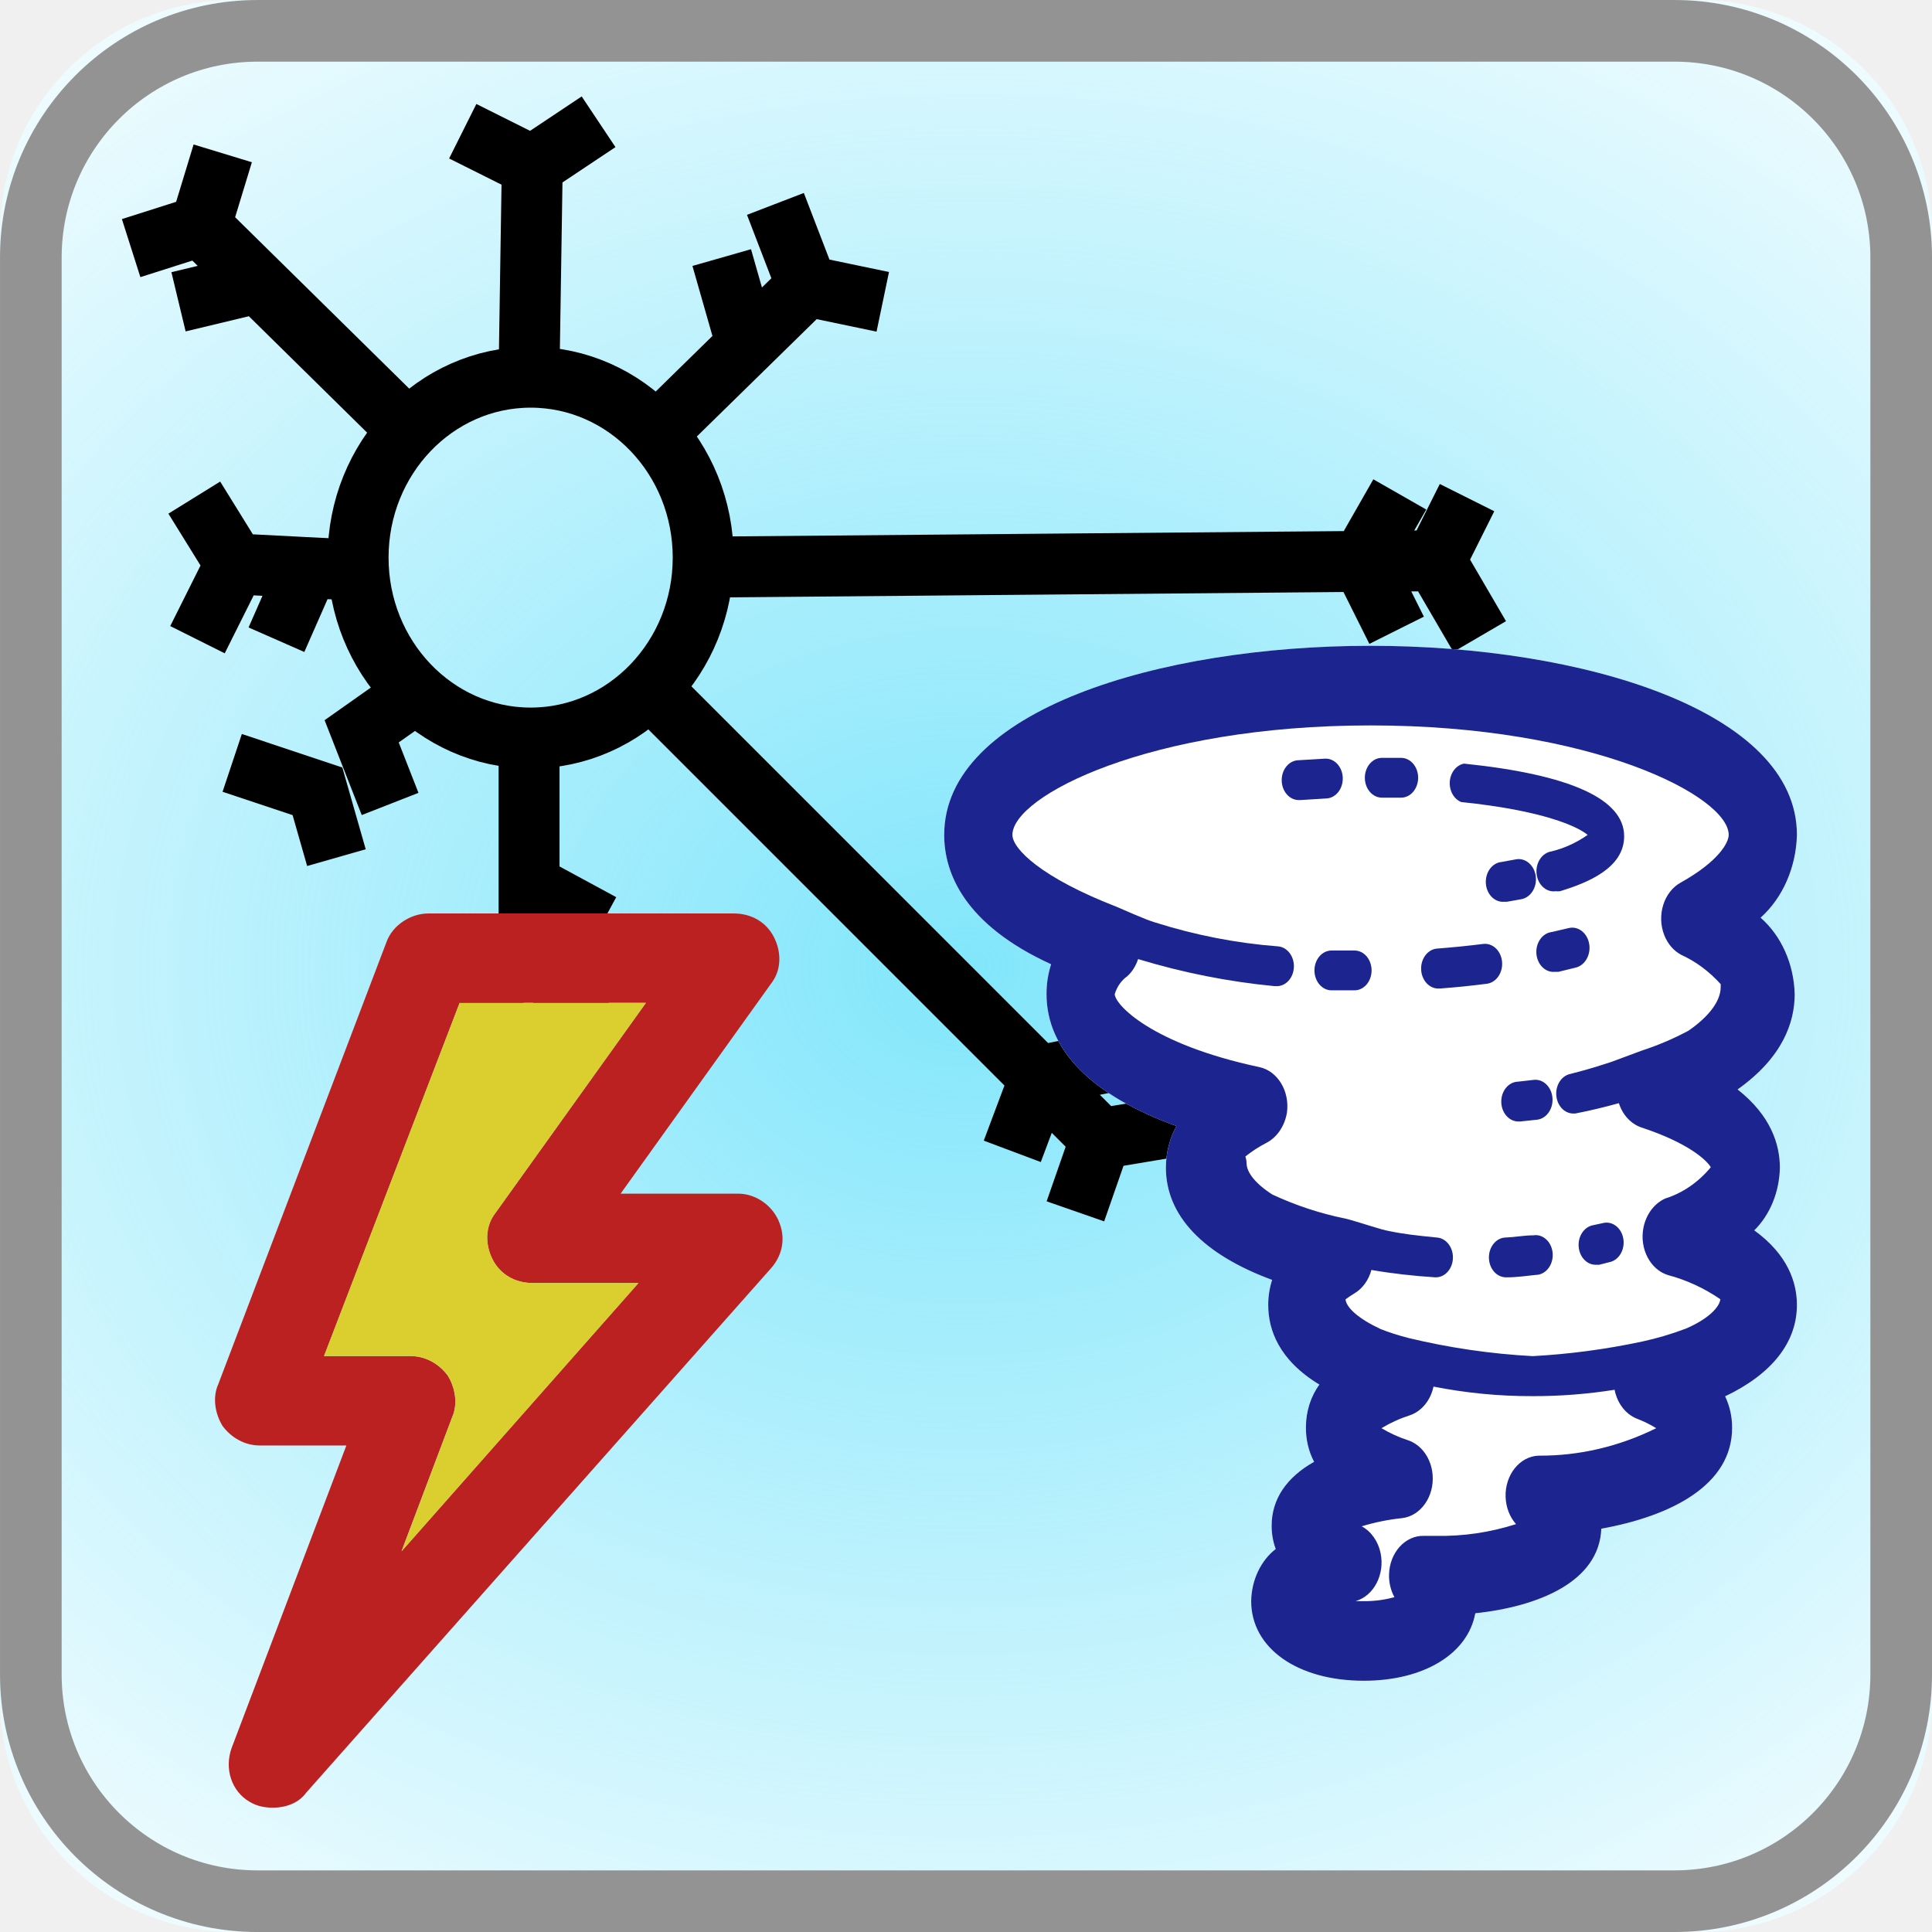
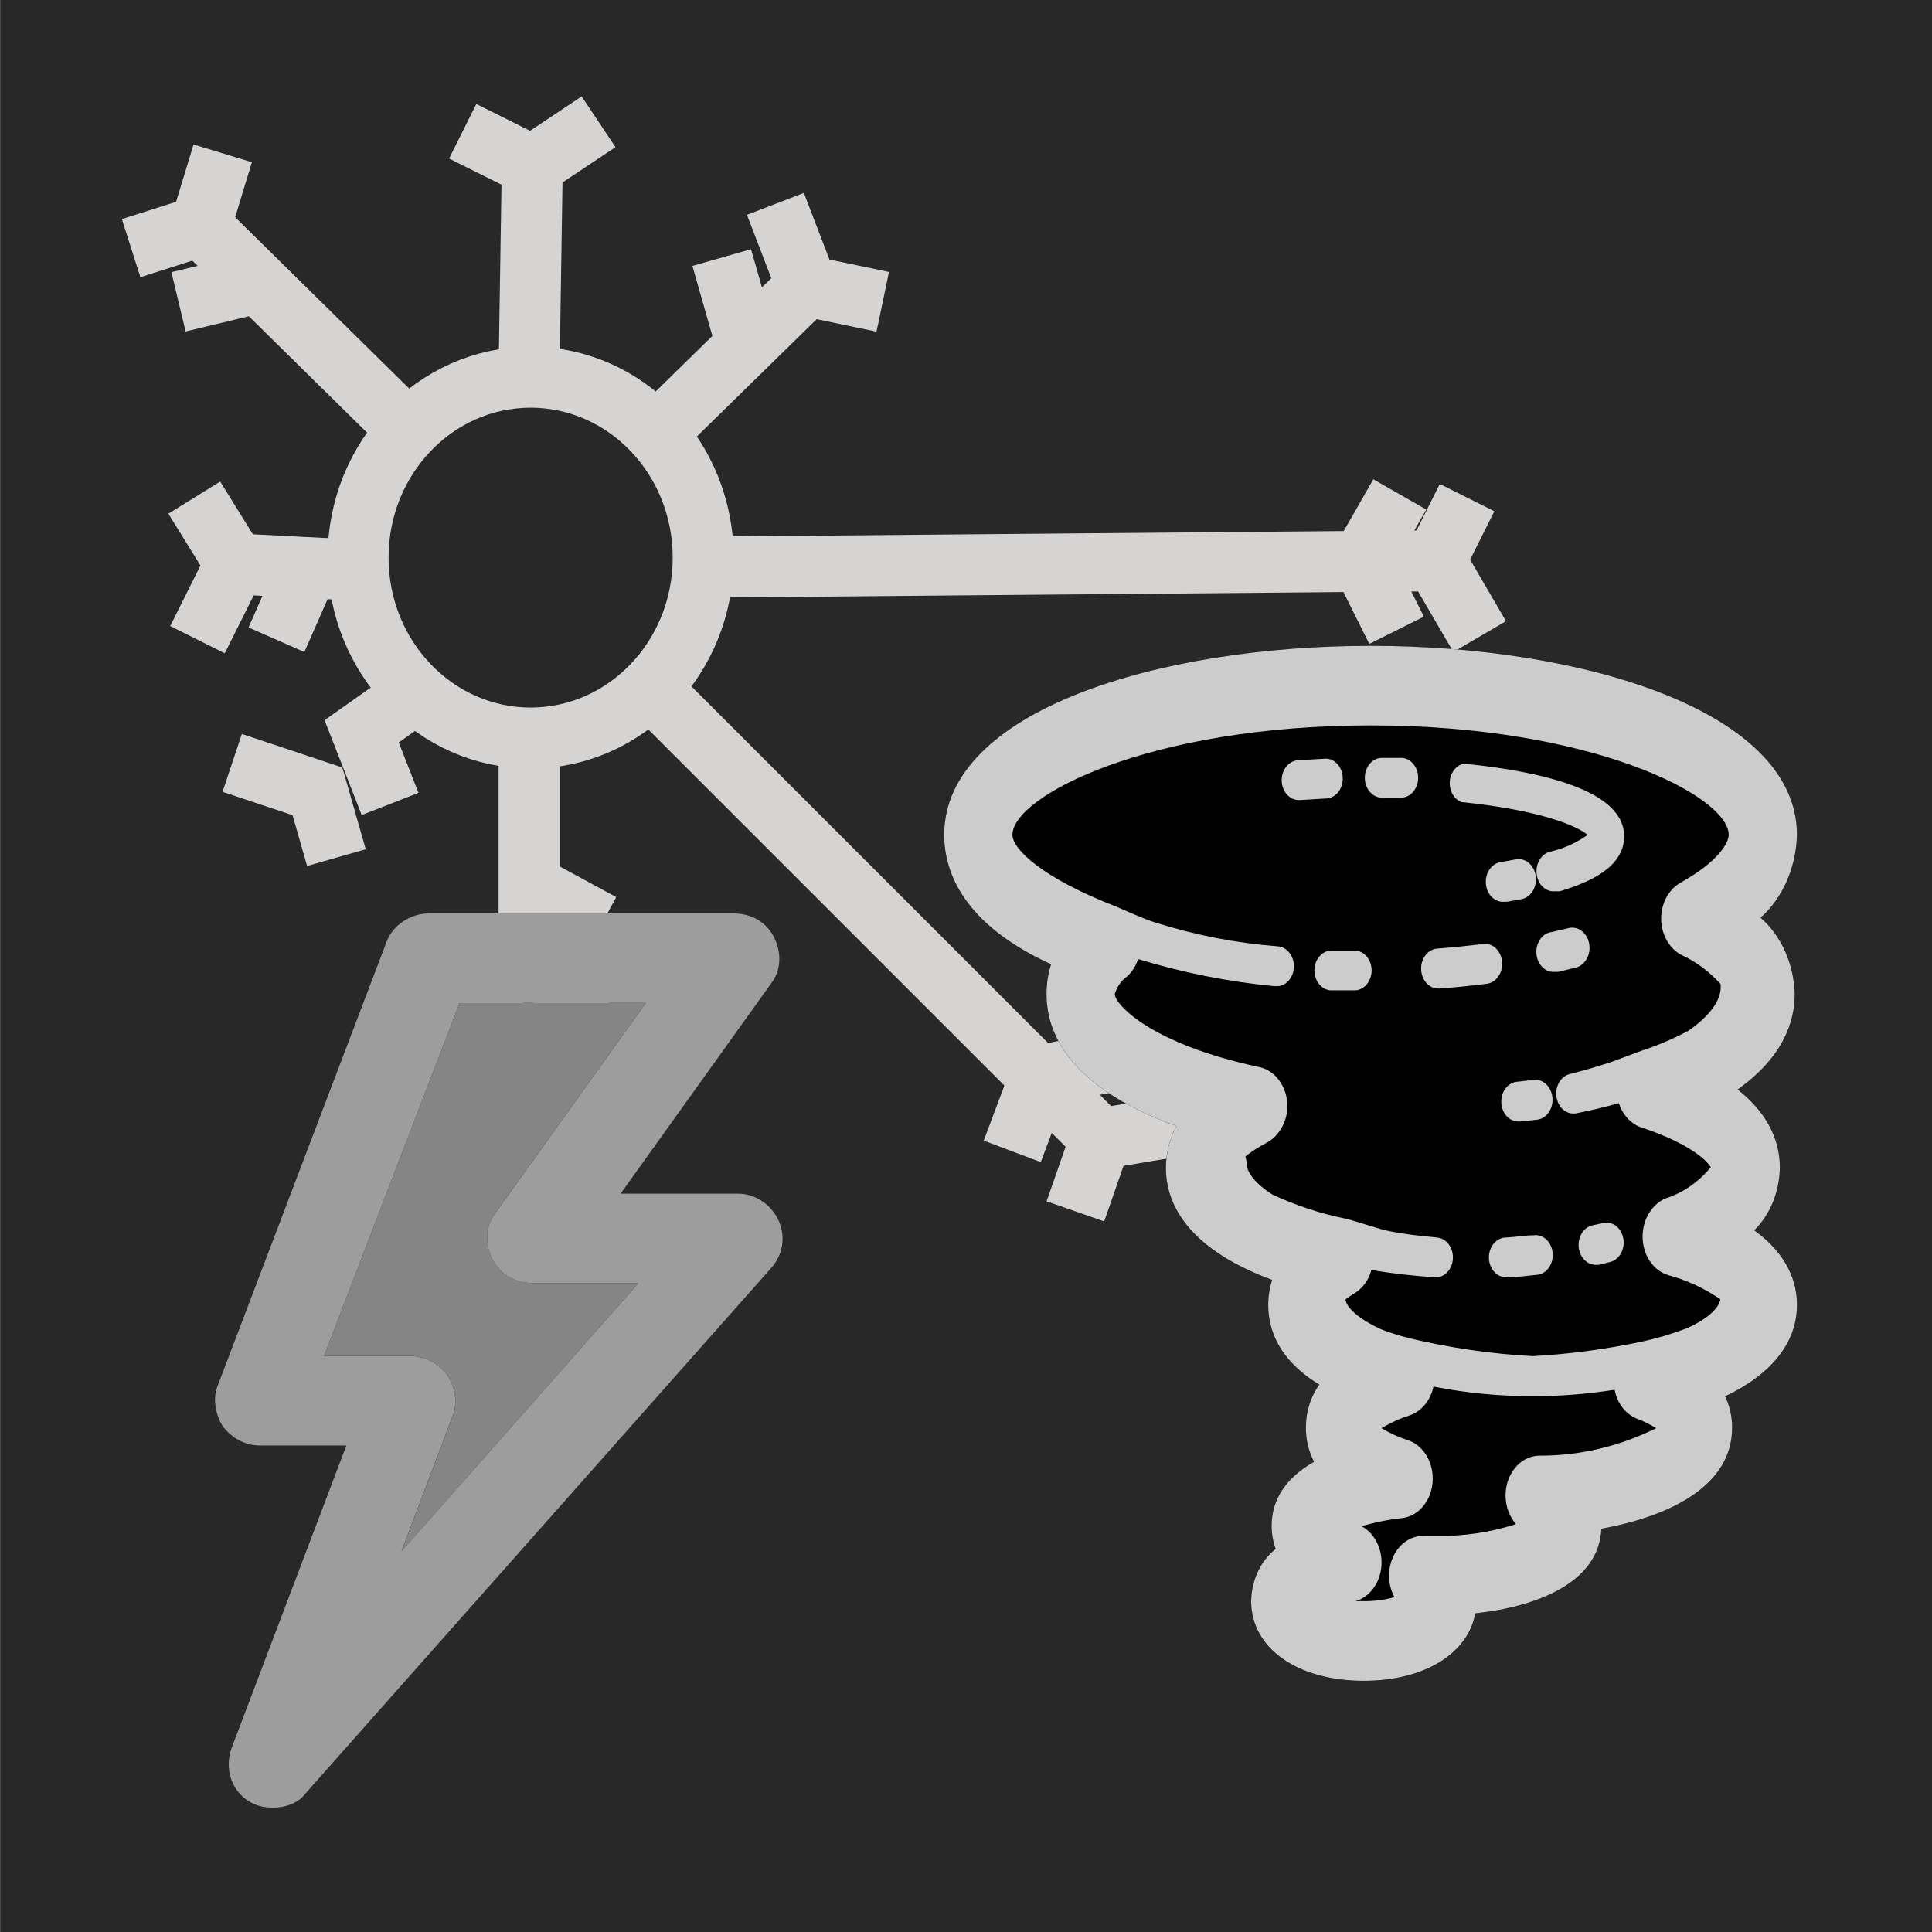
- <svg xmlns="http://www.w3.org/2000/svg" version="1.0" width="32" height="32" id="svg10643">
-   <defs id="defs10645">
-     <radialGradient r="16" gradientTransform="matrix(1.7118,-0.022772,0.018375,1.3813,-11.683,-5.7368)" cx="16" cy="16" gradientUnits="userSpaceOnUse" id="radialGradient4286">
-       <stop offset="0" stop-color="#82e6fb" id="stop4146" />
-       <stop offset="1" stop-color="#82e6fb" stop-opacity="0" id="stop4148" />
-     </radialGradient>
-     <linearGradient x1="73.009" x2="73.009" gradientTransform="matrix(1.0329,0,0,1.0329,-59.414,-1122.2)" y1="1086.4" gradientUnits="userSpaceOnUse" y2="1055.4" id="E">
-       <stop offset="0" stop-color="#fff" id="stop4324" />
-       <stop offset="1" stop-color="#939393" id="stop4326" />
-     </linearGradient>
-     <linearGradient x1="73.009" x2="73.009" gradientTransform="matrix(1.0329,0,0,1.0329,-59.414,-1090.2)" y1="1086.4" gradientUnits="userSpaceOnUse" y2="1070.9" id="F">
-       <stop offset="0" stop-color="#fff" id="stop3297-5-3-1-9-9" />
-       <stop offset="1" stop-opacity="0" stop-color="#fff" id="stop4354-4-5-0-3" />
-     </linearGradient>
-   </defs>
-   <g transform="translate(-2.5e-4,-2.4986e-4)" style="enable-background:new" id="g43537">
-     <rect height="32" x="0" y="-32" width="32" ry="3.878" transform="scale(1,-1)" style="fill:#ffffff;enable-background:new" id="rect4364" />
-     <rect x="0" y="0" width="32" height="32" ry="3.878" style="fill:url(#radialGradient4286);enable-background:new" id="rect4366" />
-     <rect x="0.511" y="0.511" width="30.979" height="30.979" ry="3.755" style="fill:none;stroke:#939393;stroke-width:1.021;stroke-linecap:round;stroke-linejoin:round;enable-background:new" id="rect4426" />
+ <svg xmlns="http://www.w3.org/2000/svg" width="100%" height="100%" viewBox="0 0 32 32" version="1.1" xml:space="preserve" style="fill-rule:evenodd;clip-rule:evenodd;">
+   <g id="g4276">
+     <rect id="g42761" x="0.002" y="-0.038" width="32.022" height="32.155" style="fill:#282828;" />
  </g>
-   <g id="g6" transform="matrix(0.4661017,0,0,0.4661017,12.40678,-14.33051)" />
-   <g id="g8" transform="matrix(0.4661017,0,0,0.4661017,12.40678,-14.33051)" />
-   <g id="g10" transform="matrix(0.4661017,0,0,0.4661017,12.40678,-14.33051)" />
-   <g id="g12" transform="matrix(0.4661017,0,0,0.4661017,12.40678,-14.33051)" />
-   <g id="g14" transform="matrix(0.4661017,0,0,0.4661017,12.40678,-14.33051)" />
-   <g id="g16" transform="matrix(0.4661017,0,0,0.4661017,12.40678,-14.33051)" />
-   <g id="g18" transform="matrix(0.4661017,0,0,0.4661017,12.40678,-14.33051)" />
-   <g id="g20" transform="matrix(0.4661017,0,0,0.4661017,12.40678,-14.33051)" />
-   <g id="g22" transform="matrix(0.4661017,0,0,0.4661017,12.40678,-14.33051)" />
-   <g id="g24" transform="matrix(0.4661017,0,0,0.4661017,12.40678,-14.33051)" />
-   <g id="g26" transform="matrix(0.4661017,0,0,0.4661017,12.40678,-14.33051)" />
-   <g id="g28" transform="matrix(0.4661017,0,0,0.4661017,12.40678,-14.33051)" />
-   <g id="g30" transform="matrix(0.4661017,0,0,0.4661017,12.40678,-14.33051)" />
-   <g id="g32" transform="matrix(0.4661017,0,0,0.4661017,12.40678,-14.33051)" />
-   <g id="g34" transform="matrix(0.4661017,0,0,0.4661017,12.40678,-14.33051)" />
-   <g id="g6-5" transform="matrix(0.4661017,0,0,0.4661017,2.237288,2.483051)" />
-   <g id="g8-6" transform="matrix(0.4661017,0,0,0.4661017,2.237288,2.483051)" />
-   <g id="g10-7" transform="matrix(0.4661017,0,0,0.4661017,2.237288,2.483051)" />
-   <g id="g12-8" transform="matrix(0.4661017,0,0,0.4661017,2.237288,2.483051)" />
-   <g id="g14-0" transform="matrix(0.4661017,0,0,0.4661017,2.237288,2.483051)" />
-   <g id="g16-6" transform="matrix(0.4661017,0,0,0.4661017,2.237288,2.483051)" />
-   <g id="g18-5" transform="matrix(0.4661017,0,0,0.4661017,2.237288,2.483051)" />
-   <g id="g20-7" transform="matrix(0.4661017,0,0,0.4661017,2.237288,2.483051)" />
-   <g id="g22-3" transform="matrix(0.4661017,0,0,0.4661017,2.237288,2.483051)" />
-   <g id="g24-4" transform="matrix(0.4661017,0,0,0.4661017,2.237288,2.483051)" />
-   <g id="g26-3" transform="matrix(0.4661017,0,0,0.4661017,2.237288,2.483051)" />
-   <g id="g28-0" transform="matrix(0.4661017,0,0,0.4661017,2.237288,2.483051)" />
-   <g id="g30-4" transform="matrix(0.4661017,0,0,0.4661017,2.237288,2.483051)" />
-   <g id="g32-8" transform="matrix(0.4661017,0,0,0.4661017,2.237288,2.483051)" />
-   <g id="g34-7" transform="matrix(0.4661017,0,0,0.4661017,2.237288,2.483051)" />
-   <g id="g932" transform="matrix(0.4061774,0,0,-0.4061774,-491.8838,349.9225)" style="fill:none;stroke:#000000;stroke-width:2.484;stroke-miterlimit:4;stroke-dasharray:none">
-     <ellipse id="ellipse928" ry="7.357" rx="7.036" transform="scale(1,-1)" cy="-838.763" cx="1232.646" style="stroke-width:2.484;stroke-miterlimit:4;stroke-dasharray:none" />
-     <path id="path930" d="m 1237.733,843.786 6.182,6.053 m -11.333,-3.477 0.13,8.37 m -5.152,-10.688 -8.372,8.242 m 6.44,-14.038 -5.023,0.258 m 11.977,-6.954 v -9.402 m 5.022,11.205 18.288,-18.288 m -16.098,23.31 29.75,0.258 m -1.456,2.705 -1.545,-2.705 1.416,-2.834 m 2.871,5.409 -1.287,-2.575 1.803,-3.09 m -28.719,17.642 1.288,-3.348 3.09,-0.645 m -6.567,1.804 1.03,-3.606 m -11.591,8.758 2.834,-1.417 2.705,1.803 m -19.061,-5.152 2.833,0.902 0.902,2.962 m -1.803,-6.053 3.22,0.773 m -2.577,-8.758 1.675,-2.704 -1.545,-3.09 m 3.22,-0.001 1.416,3.22 m -3.22,-8.242 3.477,-1.16 0.773,-2.704 m 2.189,2.189 -1.16,2.962 2.19,1.546 m 1.805,-12.621 2.832,1.545 3.09,-1.802 m -0.128,3.477 -3.09,1.674 m 19.832,-10.947 1.16,3.09 3.218,0.645 m -1.804,-6.182 1.032,2.962 3.09,0.516" style="stroke-width:2.484;stroke-miterlimit:4;stroke-dasharray:none" />
+   <g id="g932">
+     <ellipse id="ellipse928" cx="8.789" cy="9.236" rx="2.858" ry="2.988" style="fill:none;stroke:#d6d3d3;stroke-width:1.01px;" />
+     <path id="path930" d="M10.855,7.196l2.511,-2.459m-4.603,1.412l0.053,-3.399m-2.093,4.341l-3.4,-3.348m2.616,5.702l-2.041,-0.105m4.865,2.825l0,3.819m2.04,-4.551l7.428,7.428m-6.539,-9.468l12.084,-0.105m-0.591,-1.099l-0.628,1.099l0.575,1.151m1.167,-2.197l-0.523,1.046l0.732,1.255m-11.665,-7.166l0.523,1.36l1.255,0.262m-2.667,-0.733l0.418,1.465m-4.708,-3.557l1.152,0.575l1.098,-0.732m-7.742,2.093l1.151,-0.367l0.366,-1.203m-0.732,2.459l1.308,-0.314m-1.047,3.557l0.68,1.098l-0.627,1.255m1.308,0.001l0.575,-1.308m-1.308,3.348l1.412,0.471l0.314,1.098m0.889,-0.889l-0.471,-1.203l0.89,-0.628m0.733,5.126l1.15,-0.627l1.255,0.732m-0.052,-1.413l-1.255,-0.68m8.055,4.447l0.472,-1.255l1.307,-0.262m-0.733,2.511l0.419,-1.203l1.255,-0.21" style="fill:none;stroke:#d6d3d3;stroke-width:1.01px;" />
  </g>
-   <path id="path1286" d="M 12.895,20.215 C 12.771,19.943 12.5,19.771 12.228,19.771 H 10.279 l 2.493,-3.48 c 0.173,-0.222 0.173,-0.518 0.049,-0.765 C 12.697,15.278 12.451,15.13 12.154,15.13 H 7.094 c -0.296,0 -0.592,0.197 -0.691,0.469 l -2.789,7.331 c -0.099,0.222 -0.049,0.494 0.074,0.691 0.148,0.197 0.37,0.321 0.617,0.321 v 0 H 5.737 L 3.836,28.953 c -0.123,0.346 0,0.716 0.296,0.889 0.123,0.074 0.247,0.099 0.395,0.099 0.197,0 0.42,-0.074 0.543,-0.247 l 7.701,-8.688 c 0.197,-0.222 0.247,-0.518 0.123,-0.79 z m -6.245,5.479 0.839,-2.221 c 0.099,-0.222 0.049,-0.494 -0.074,-0.691 C 7.267,22.584 7.045,22.461 6.798,22.461 v 0 H 5.367 l 2.246,-5.85 h 3.085 l -2.493,3.48 c -0.173,0.222 -0.173,0.518 -0.049,0.765 0.123,0.247 0.37,0.395 0.666,0.395 h 1.752 z" style="fill:#bc2122;stroke-width:0.247" />
-   <path style="opacity:1;fill:#dacf2f;fill-opacity:1;stroke:#dd2a2b;stroke-width:0;stroke-miterlimit:4;stroke-dasharray:none;stroke-opacity:1" d="m 7.613,16.61 -2.246,5.85 h 1.432 c 0.247,0 0.469,0.125 0.617,0.322 0.123,0.197 0.173,0.469 0.074,0.691 L 6.652,25.694 10.576,21.251 H 8.824 c -0.296,0 -0.543,-0.148 -0.666,-0.395 -0.123,-0.247 -0.124,-0.543 0.049,-0.766 l 2.492,-3.48 z" id="rect1298" />
-   <g id="g1365" style="fill:#1b248f" transform="matrix(0.03310257,0,0,0.03863136,32.93839,5.298101)">
-     <g id="g1363" style="fill:#1b248f" />
-   </g>
-   <g id="g1367" style="fill:#1b248f" transform="matrix(0.03310257,0,0,0.03863136,32.93839,5.298101)" />
-   <g id="g1369" style="fill:#1b248f" transform="matrix(0.03310257,0,0,0.03863136,32.93839,5.298101)" />
-   <g id="g1371" style="fill:#1b248f" transform="matrix(0.03310257,0,0,0.03863136,32.93839,5.298101)" />
-   <g id="g1373" style="fill:#1b248f" transform="matrix(0.03310257,0,0,0.03863136,32.93839,5.298101)" />
-   <g id="g1375" style="fill:#1b248f" transform="matrix(0.03310257,0,0,0.03863136,32.93839,5.298101)" />
-   <g id="g1377" style="fill:#1b248f" transform="matrix(0.03310257,0,0,0.03863136,32.93839,5.298101)" />
-   <g id="g1379" style="fill:#1b248f" transform="matrix(0.03310257,0,0,0.03863136,32.93839,5.298101)" />
-   <g id="g1381" style="fill:#1b248f" transform="matrix(0.03310257,0,0,0.03863136,32.93839,5.298101)" />
-   <g id="g1383" style="fill:#1b248f" transform="matrix(0.03310257,0,0,0.03863136,32.93839,5.298101)" />
-   <g id="g1385" style="fill:#1b248f" transform="matrix(0.03310257,0,0,0.03863136,32.93839,5.298101)" />
-   <g id="g1387" style="fill:#1b248f" transform="matrix(0.03310257,0,0,0.03863136,32.93839,5.298101)" />
-   <g id="g1389" style="fill:#1b248f" transform="matrix(0.03310257,0,0,0.03863136,32.93839,5.298101)" />
-   <g id="g1391" style="fill:#1b248f" transform="matrix(0.03310257,0,0,0.03863136,32.93839,5.298101)" />
-   <g id="g1393" style="fill:#1b248f" transform="matrix(0.03310257,0,0,0.03863136,32.93839,5.298101)" />
-   <g id="g1395" style="fill:#1b248f" transform="matrix(0.03310257,0,0,0.03863136,32.93839,5.298101)" />
-   <g id="g1511" transform="translate(6.700769,3.267539)">
-     <g transform="matrix(0.03310257,0,0,0.03863136,22.26691,2.74147)" id="g1303" style="fill:#ffffff">
-       <path id="path1301" d="m 2.682,371.964 c 7.917,-6.715 12.577,-16.501 12.8,-26.88 0,-9.899 -4.437,-22.272 -21.163,-33.536 22.784,-13.824 28.587,-29.013 28.587,-40.875 -0.42,-12.947 -6.698,-25.002 -17.067,-32.768 11.082,-8.503 17.756,-21.537 18.176,-35.499 0,-53.247 -107.349,-81.066 -213.333,-81.066 -105.984,0 -213.334,27.819 -213.334,81.067 0,16.213 9.899,38.4 53.504,55.467 -1.544,4.09 -2.325,8.428 -2.304,12.8 0,23.979 22.784,43.52 65.024,56.576 -3.427,5.319 -5.263,11.507 -5.291,17.835 0,20.565 18.603,37.205 53.163,48.128 -1.308,3.433 -1.973,7.078 -1.963,10.752 0,10.496 5.205,23.552 25.6,34.133 -4.328,5.07 -6.716,11.51 -6.741,18.176 -0.09,5.267 1.332,10.449 4.096,14.933 -13.824,6.656 -21.248,16.043 -21.248,27.392 -0.02,3.434 0.678,6.835 2.048,9.984 -7.517,4.984 -12.11,13.34 -12.288,22.357 0,20.139 23.125,34.133 56.32,34.133 30.208,0 52.139,-11.605 55.808,-28.928 31.744,-2.901 62.037,-13.568 63.061,-36.267 35.243,-5.461 65.451,-18.773 65.451,-43.264 0.015,-4.721 -1.19,-9.365 -3.499,-13.483 23.381,-9.557 35.925,-23.125 35.925,-39.168 0.001,-9.556 -4.436,-21.503 -21.332,-31.999 z" style="fill:#ffffff" />
-     </g>
-     <g style="fill:#1b248f" transform="matrix(0.03310257,0,0,0.03863136,8.655649,7.428995)" id="g1237">
-       <g style="fill:#1b248f" id="g1090">
-         <g style="fill:#1b248f" id="g1088">
-           <path style="fill:#1b248f" d="m 413.867,250.624 c 7.917,-6.715 12.577,-16.501 12.8,-26.88 0,-9.899 -4.437,-22.272 -21.163,-33.536 22.784,-13.824 28.587,-29.013 28.587,-40.875 -0.42,-12.947 -6.698,-25.002 -17.067,-32.768 C 428.106,108.062 434.78,95.028 435.2,81.066 435.2,27.819 327.851,0 221.867,0 115.883,0 8.533,27.819 8.533,81.067 c 0,16.213 9.899,38.4 53.504,55.467 -1.544,4.09 -2.325,8.428 -2.304,12.8 0,23.979 22.784,43.52 65.024,56.576 -3.427,5.319 -5.263,11.507 -5.291,17.835 0,20.565 18.603,37.205 53.163,48.128 -1.308,3.433 -1.973,7.078 -1.963,10.752 0,10.496 5.205,23.552 25.6,34.133 -4.328,5.07 -6.716,11.51 -6.741,18.176 -0.09,5.267 1.332,10.449 4.096,14.933 -13.824,6.656 -21.248,16.043 -21.248,27.392 -0.02,3.434 0.678,6.835 2.048,9.984 -7.517,4.984 -12.11,13.34 -12.288,22.357 0,20.139 23.125,34.133 56.32,34.133 30.208,0 52.139,-11.605 55.808,-28.928 31.744,-2.901 62.037,-13.568 63.061,-36.267 35.243,-5.461 65.451,-18.773 65.451,-43.264 0.015,-4.721 -1.19,-9.365 -3.499,-13.483 23.381,-9.557 35.925,-23.125 35.925,-39.168 10e-4,-9.556 -4.436,-21.503 -21.332,-31.999 z M 305.92,347.221 c -9.42,0.315 -16.802,8.207 -16.487,17.627 0.148,4.44 2.022,8.647 5.223,11.728 -12.978,3.558 -26.396,5.253 -39.851,5.035 h -6.144 c -9.422,-0.27 -17.278,7.15 -17.548,16.572 -0.098,3.435 0.843,6.82 2.7,9.711 -5.033,1.183 -10.19,1.756 -15.36,1.707 h -4.096 c 9.156,-2.239 14.763,-11.477 12.523,-20.633 -1.238,-5.06 -4.718,-9.277 -9.451,-11.452 6.604,-1.725 13.34,-2.895 20.139,-3.499 9.382,-0.907 16.252,-9.248 15.345,-18.63 -0.671,-6.94 -5.496,-12.775 -12.188,-14.736 -4.631,-1.276 -9.12,-3.02 -13.397,-5.205 4.545,-2.339 9.321,-4.198 14.251,-5.547 5.833,-1.707 10.319,-6.387 11.776,-12.288 16.352,2.765 32.909,4.136 49.493,4.096 13.757,0.03 27.499,-0.882 41.131,-2.731 1.304,5.768 5.502,10.449 11.093,12.373 3.352,1.09 6.606,2.46 9.728,4.096 -18.619,7.897 -38.656,11.904 -58.88,11.776 z m 71.253,-245.76 c -8.554,3.959 -12.278,14.103 -8.319,22.657 1.699,3.671 4.648,6.62 8.319,8.319 7.388,2.872 14.142,7.163 19.883,12.629 -0.032,0.426 -0.032,0.854 0,1.28 0,5.717 -5.461,12.373 -16.128,18.688 -7.557,3.454 -15.375,6.308 -23.381,8.533 l -15.275,4.864 c -4.437,1.195 -9.728,2.816 -20.395,5.12 -4.639,0.783 -7.769,5.173 -6.997,9.813 0.676,4.173 4.306,7.222 8.533,7.168 h 0.853 c 7.765,-1.28 15.019,-2.816 21.845,-4.437 1.896,5.057 6.074,8.918 11.264,10.411 24.149,6.827 32.939,14.336 34.731,17.067 -6.242,6.445 -14.117,11.076 -22.784,13.397 -5.505,2.098 -9.601,6.803 -10.923,12.544 -2.047,9.002 3.435,18 12.373,20.309 9.181,2.085 17.988,5.568 26.112,10.325 -0.427,3.499 -6.229,8.533 -17.067,12.544 -7.261,2.372 -14.673,4.253 -22.187,5.632 -18.045,3.295 -36.29,5.376 -54.613,6.229 -20.879,-0.953 -41.651,-3.549 -62.123,-7.765 -5.376,-1.195 -9.984,-2.475 -13.995,-3.84 -11.093,-4.437 -17.067,-9.131 -17.579,-12.715 1.432,-0.933 2.913,-1.788 4.437,-2.56 4.08,-2.076 7.154,-5.704 8.533,-10.069 10.325,1.536 21.077,2.56 31.829,3.157 h 0.427 c 4.713,0 8.533,-3.82 8.533,-8.533 0.006,-4.551 -3.561,-8.306 -8.107,-8.533 -10.752,-0.939 -16.043,-1.365 -25.088,-2.987 l -2.389,-0.512 c -6.912,-1.707 -15.36,-4.096 -18.176,-4.608 -12.53,-2.155 -24.799,-5.616 -36.608,-10.325 -8.533,-4.693 -12.885,-9.557 -12.885,-13.483 -0.038,-0.966 -0.24,-1.918 -0.597,-2.816 3.226,-2.223 6.655,-4.137 10.24,-5.717 5.52,-2.358 9.492,-7.324 10.581,-13.227 1.4,-9.107 -4.681,-17.681 -13.739,-19.371 -54.699,-9.984 -72.448,-27.051 -72.448,-31.317 1.141,-3.22 3.376,-5.938 6.315,-7.68 2.423,-1.915 4.281,-4.451 5.376,-7.339 22.377,5.834 45.218,9.717 68.267,11.605 h 0.768 c 4.713,0.212 8.705,-3.437 8.917,-8.149 0.212,-4.713 -3.436,-8.705 -8.149,-8.917 -20.713,-1.37 -41.237,-4.8 -61.269,-10.24 -4.437,-1.024 -16.469,-5.717 -19.371,-6.741 C 57.173,99.413 42.667,87.04 42.667,81.067 c 0,-16.555 68.267,-46.933 179.2,-46.933 110.933,0 179.2,30.379 179.2,46.933 0,3.328 -5.035,11.349 -23.894,20.394 z" id="path1086" />
-         </g>
-       </g>
-       <g style="fill:#1b248f" id="g1096">
-         <g style="fill:#1b248f" id="g1094">
-           <path style="fill:#1b248f" d="m 312.875,193.749 c -0.495,-4.713 -4.716,-8.132 -9.429,-7.637 l -7.851,0.768 c -4.713,0.118 -8.438,4.034 -8.32,8.747 0.118,4.713 4.034,8.438 8.747,8.32 h 0.683 l 8.533,-0.768 c 4.712,-0.495 8.132,-4.717 7.637,-9.43 z" id="path1092" />
-         </g>
-       </g>
-       <g style="fill:#1b248f" id="g1102">
-         <g style="fill:#1b248f" id="g1100">
-           <path style="fill:#1b248f" d="m 304.487,252.672 c -0.406,0 -0.811,0.028 -1.213,0.085 -4.437,0 -8.96,0.768 -13.653,0.939 -4.713,0 -8.533,3.82 -8.533,8.533 0,4.713 3.82,8.533 8.533,8.533 h 0.512 c 4.864,0 9.643,-0.597 14.336,-1.024 4.713,0.005 8.537,-3.812 8.542,-8.524 0.006,-4.713 -3.811,-8.537 -8.524,-8.542 z" id="path1098" />
-         </g>
-       </g>
-       <g style="fill:#1b248f" id="g1108">
-         <g style="fill:#1b248f" id="g1106">
-           <path style="fill:#1b248f" d="m 348.225,253.708 c -1.129,-4.362 -5.454,-7.095 -9.878,-6.241 l -5.547,1.024 c -4.619,0.938 -7.602,5.442 -6.665,10.061 0.808,3.98 4.31,6.839 8.371,6.835 h 1.707 l 5.888,-1.28 c 4.563,-1.181 7.304,-5.837 6.124,-10.399 z" id="path1104" />
-         </g>
-       </g>
-       <g style="fill:#1b248f" id="g1114">
-         <g style="fill:#1b248f" id="g1112">
-           <path style="fill:#1b248f" d="m 213.845,130.645 h -11.179 -0.341 c -4.713,0 -8.533,3.82 -8.533,8.533 0,4.713 3.821,8.533 8.533,8.533 h 11.52 c 4.713,0 8.533,-3.82 8.533,-8.533 0,-4.713 -3.82,-8.533 -8.533,-8.533 z" id="path1110" />
-         </g>
-       </g>
-       <g style="fill:#1b248f" id="g1120">
-         <g style="fill:#1b248f" id="g1118">
-           <path style="fill:#1b248f" d="m 287.659,135.424 c -0.518,-4.713 -4.759,-8.113 -9.472,-7.595 -7.396,0.796 -14.962,1.451 -22.699,1.963 -4.736,0.141 -8.461,4.096 -8.32,8.832 0.141,4.736 4.096,8.461 8.832,8.32 h 0.512 c 8.021,-0.512 15.872,-1.195 23.552,-2.048 4.713,-0.518 8.113,-4.759 7.595,-9.472 z" id="path1116" />
-         </g>
-       </g>
-       <g style="fill:#1b248f" id="g1126">
-         <g style="fill:#1b248f" id="g1124">
-           <path style="fill:#1b248f" d="m 331.264,127.829 c -0.919,-4.689 -5.465,-7.746 -10.155,-6.827 l -8.533,1.707 c -4.713,0.448 -8.17,4.631 -7.723,9.344 0.448,4.713 4.631,8.17 9.344,7.723 h 1.707 l 8.533,-1.792 c 4.69,-0.919 7.746,-5.465 6.827,-10.155 z" id="path1122" />
-         </g>
-       </g>
-       <g style="fill:#1b248f" id="g1132">
-         <g style="fill:#1b248f" id="g1130">
-           <path style="fill:#1b248f" d="m 304.512,98.688 c -0.778,-4.713 -5.229,-7.903 -9.941,-7.125 l -7.083,1.109 c -4.713,0.33 -8.266,4.418 -7.936,9.131 0.33,4.713 4.418,8.266 9.131,7.936 h 1.451 l 7.253,-1.109 c 4.712,-0.778 7.903,-5.229 7.125,-9.942 z" id="path1128" />
-         </g>
-       </g>
-       <g style="fill:#1b248f" id="g1138">
-         <g style="fill:#1b248f" id="g1136">
-           <path style="fill:#1b248f" d="m 268.629,50.517 c -4.651,0.764 -7.801,5.154 -7.037,9.804 0.505,3.075 2.647,5.63 5.586,6.665 40.96,3.584 58.283,10.496 63.317,14.08 -5.589,3.362 -11.705,5.757 -18.091,7.083 -4.713,0.589 -8.056,4.887 -7.467,9.6 0.589,4.713 4.887,8.056 9.6,7.467 0.708,0.089 1.425,0.089 2.133,0 13.739,-3.584 32.085,-9.899 32.085,-23.552 0.002,-15.957 -26.963,-26.453 -80.126,-31.147 z" id="path1134" />
-         </g>
-       </g>
-       <g style="fill:#1b248f" id="g1144">
-         <g style="fill:#1b248f" id="g1142">
-           <path style="fill:#1b248f" d="m 237.141,48.043 h -9.728 c -4.713,0.071 -8.476,3.948 -8.405,8.661 0.071,4.713 3.948,8.476 8.661,8.405 h 9.472 c 4.713,0 8.533,-3.82 8.533,-8.533 0,-4.713 -3.82,-8.533 -8.533,-8.533 z" id="path1140" />
-         </g>
-       </g>
-       <g style="fill:#1b248f" id="g1150">
-         <g style="fill:#1b248f" id="g1148">
-           <path style="fill:#1b248f" d="m 199.083,48.384 -13.397,0.683 c -4.713,0.141 -8.419,4.076 -8.277,8.789 0.142,4.713 4.077,8.419 8.789,8.277 h 0.512 0.085 l 12.971,-0.683 c 4.713,-0.188 8.38,-4.162 8.192,-8.875 -0.189,-4.712 -4.162,-8.379 -8.875,-8.191 z" id="path1146" />
-         </g>
-       </g>
-       <g style="fill:#1b248f" id="g1152" />
-       <g style="fill:#1b248f" id="g1154" />
-       <g style="fill:#1b248f" id="g1156" />
-       <g style="fill:#1b248f" id="g1158" />
-       <g style="fill:#1b248f" id="g1160" />
-       <g style="fill:#1b248f" id="g1162" />
-       <g style="fill:#1b248f" id="g1164" />
-       <g style="fill:#1b248f" id="g1166" />
-       <g style="fill:#1b248f" id="g1168" />
-       <g style="fill:#1b248f" id="g1170" />
-       <g style="fill:#1b248f" id="g1172" />
-       <g style="fill:#1b248f" id="g1174" />
-       <g style="fill:#1b248f" id="g1176" />
-       <g style="fill:#1b248f" id="g1178" />
-       <g style="fill:#1b248f" id="g1180" />
+   <path id="path1286" d="M12.895,20.215c-0.124,-0.272 -0.395,-0.444 -0.667,-0.444l-1.949,0l2.492,-3.481c0.173,-0.222 0.173,-0.518 0.05,-0.765c-0.124,-0.247 -0.37,-0.395 -0.667,-0.395l-5.06,0c-0.296,0 -0.592,0.198 -0.691,0.469l-2.789,7.331c-0.098,0.222 -0.049,0.494 0.074,0.691c0.148,0.198 0.371,0.321 0.617,0.321l1.432,0l-1.901,5.011c-0.123,0.345 0,0.715 0.297,0.888c0.123,0.074 0.246,0.099 0.395,0.099c0.197,0 0.419,-0.074 0.543,-0.247l7.7,-8.688c0.198,-0.222 0.247,-0.519 0.124,-0.79Zm-6.245,5.479l0.839,-2.221c0.099,-0.222 0.05,-0.494 -0.074,-0.691c-0.148,-0.198 -0.37,-0.321 -0.617,-0.321l-1.431,0l2.246,-5.85l3.085,0l-2.493,3.481c-0.173,0.222 -0.173,0.518 -0.049,0.765c0.123,0.246 0.37,0.395 0.666,0.395l1.753,0l-3.925,4.442Z" style="fill:#9d9d9d;fill-rule:nonzero;" />
+   <path id="rect1298" d="M7.613,16.61l-2.246,5.85l1.431,0c0.247,0 0.469,0.124 0.617,0.322c0.124,0.197 0.173,0.469 0.075,0.691l-0.838,2.221l3.924,-4.443l-1.752,0c-0.297,0 -0.543,-0.148 -0.666,-0.395c-0.124,-0.247 -0.124,-0.543 0.048,-0.766l2.493,-3.48l-3.086,0Z" style="fill:#858585;fill-rule:nonzero;" />
+   <g id="g1511">
+     <path id="path1301" d="M29.056,20.378c0.263,-0.259 0.417,-0.637 0.424,-1.038c0,-0.382 -0.147,-0.86 -0.7,-1.295c0.754,-0.535 0.946,-1.121 0.946,-1.58c-0.014,-0.5 -0.222,-0.965 -0.565,-1.265c0.367,-0.329 0.588,-0.832 0.602,-1.372c0,-2.057 -3.554,-3.131 -7.062,-3.131c-3.509,0 -7.062,1.074 -7.062,3.131c0,0.627 0.328,1.484 1.771,2.143c-0.051,0.158 -0.077,0.326 -0.076,0.495c0,0.926 0.754,1.681 2.152,2.185c-0.113,0.206 -0.174,0.445 -0.175,0.689c0,0.795 0.616,1.437 1.76,1.859c-0.043,0.133 -0.065,0.274 -0.065,0.416c0,0.405 0.172,0.91 0.847,1.318c-0.143,0.196 -0.222,0.445 -0.223,0.702c-0.003,0.204 0.044,0.404 0.136,0.577c-0.458,0.258 -0.704,0.62 -0.704,1.059c0,0.132 0.023,0.264 0.068,0.385c-0.249,0.193 -0.401,0.516 -0.407,0.864c0,0.778 0.766,1.319 1.865,1.319c1,0 1.726,-0.449 1.847,-1.118c1.051,-0.112 2.054,-0.524 2.088,-1.401c1.166,-0.211 2.166,-0.725 2.166,-1.671c0.001,-0.183 -0.039,-0.362 -0.116,-0.521c0.774,-0.369 1.19,-0.894 1.19,-1.513c0,-0.37 -0.147,-0.831 -0.707,-1.237Z" style="fill-rule:nonzero;" />
+     <g id="g1237">
+       <path id="path1086" d="M29.056,20.378c0.263,-0.259 0.417,-0.637 0.424,-1.038c0,-0.382 -0.147,-0.86 -0.7,-1.295c0.754,-0.535 0.946,-1.121 0.946,-1.58c-0.014,-0.5 -0.222,-0.965 -0.565,-1.265c0.367,-0.329 0.588,-0.832 0.602,-1.372c0,-2.057 -3.554,-3.131 -7.062,-3.131c-3.509,0 -7.062,1.074 -7.062,3.131c0,0.627 0.328,1.484 1.771,2.143c-0.051,0.158 -0.077,0.326 -0.076,0.495c0,0.926 0.754,1.681 2.152,2.185c-0.113,0.206 -0.174,0.445 -0.175,0.689c0,0.795 0.616,1.437 1.76,1.859c-0.043,0.133 -0.065,0.274 -0.065,0.416c0,0.405 0.172,0.91 0.847,1.318c-0.143,0.196 -0.222,0.445 -0.223,0.702c-0.003,0.204 0.044,0.404 0.136,0.577c-0.458,0.258 -0.704,0.62 -0.704,1.059c0,0.132 0.023,0.264 0.068,0.385c-0.249,0.193 -0.401,0.516 -0.407,0.864c0,0.778 0.766,1.319 1.865,1.319c1,0 1.726,-0.449 1.847,-1.118c1.051,-0.112 2.054,-0.524 2.088,-1.401c1.166,-0.211 2.166,-0.725 2.166,-1.671c0.001,-0.183 -0.039,-0.362 -0.116,-0.521c0.774,-0.369 1.19,-0.894 1.19,-1.513c0,-0.37 -0.147,-0.831 -0.707,-1.237Zm-3.573,3.732c-0.312,0.012 -0.556,0.317 -0.546,0.681c0.005,0.172 0.067,0.334 0.173,0.453c-0.429,0.138 -0.873,0.203 -1.319,0.195l-0.203,0c-0.312,-0.011 -0.572,0.276 -0.581,0.64c-0.003,0.133 0.028,0.263 0.089,0.375c-0.166,0.046 -0.337,0.068 -0.508,0.066l-0.136,0c0.303,-0.087 0.489,-0.443 0.415,-0.797c-0.041,-0.196 -0.156,-0.358 -0.313,-0.443c0.218,-0.066 0.441,-0.111 0.667,-0.135c0.31,-0.035 0.538,-0.357 0.507,-0.719c-0.022,-0.268 -0.181,-0.494 -0.403,-0.57c-0.153,-0.049 -0.302,-0.116 -0.443,-0.201c0.15,-0.09 0.308,-0.162 0.471,-0.214c0.193,-0.066 0.342,-0.247 0.39,-0.475c0.541,0.107 1.089,0.16 1.638,0.159c0.456,0.001 0.911,-0.035 1.362,-0.106c0.043,0.223 0.182,0.404 0.367,0.478c0.111,0.042 0.219,0.095 0.322,0.158c-0.616,0.305 -1.279,0.46 -1.949,0.455Zm2.359,-9.494c-0.283,0.153 -0.407,0.545 -0.276,0.875c0.057,0.142 0.154,0.256 0.276,0.322c0.244,0.111 0.468,0.276 0.658,0.488c-0.001,0.016 -0.001,0.033 0,0.049c0,0.221 -0.181,0.478 -0.534,0.722c-0.25,0.133 -0.509,0.244 -0.774,0.33l-0.505,0.188c-0.147,0.046 -0.323,0.108 -0.676,0.197c-0.153,0.031 -0.257,0.2 -0.231,0.379c0.022,0.162 0.142,0.279 0.282,0.277l0.028,0c0.257,-0.049 0.498,-0.108 0.724,-0.171c0.062,0.195 0.201,0.344 0.372,0.402c0.8,0.264 1.091,0.554 1.15,0.659c-0.206,0.249 -0.467,0.428 -0.754,0.518c-0.182,0.081 -0.318,0.263 -0.362,0.485c-0.067,0.347 0.114,0.695 0.41,0.784c0.304,0.081 0.595,0.215 0.864,0.399c-0.014,0.135 -0.206,0.33 -0.565,0.485c-0.24,0.091 -0.485,0.164 -0.734,0.217c-0.597,0.127 -1.201,0.208 -1.808,0.241c-0.691,-0.037 -1.379,-0.137 -2.056,-0.3c-0.178,-0.046 -0.331,-0.096 -0.464,-0.148c-0.367,-0.172 -0.565,-0.353 -0.582,-0.492c0.048,-0.036 0.097,-0.069 0.147,-0.099c0.135,-0.08 0.237,-0.22 0.283,-0.389c0.342,0.06 0.697,0.099 1.053,0.122l0.015,0c0.156,0 0.282,-0.147 0.282,-0.329c0,-0.176 -0.118,-0.321 -0.268,-0.33c-0.356,-0.036 -0.531,-0.053 -0.831,-0.115l-0.079,-0.02c-0.229,-0.066 -0.508,-0.158 -0.602,-0.178c-0.414,-0.083 -0.82,-0.217 -1.211,-0.399c-0.283,-0.181 -0.427,-0.369 -0.427,-0.521c-0.001,-0.037 -0.008,-0.074 -0.02,-0.109c0.107,-0.085 0.221,-0.159 0.339,-0.22c0.183,-0.092 0.314,-0.283 0.351,-0.511c0.046,-0.352 -0.155,-0.683 -0.455,-0.749c-1.811,-0.385 -2.398,-1.045 -2.398,-1.21c0.037,-0.124 0.111,-0.229 0.209,-0.296c0.08,-0.074 0.141,-0.172 0.178,-0.284c0.74,0.226 1.496,0.376 2.259,0.449l0.026,0c0.156,0.008 0.288,-0.133 0.295,-0.315c0.007,-0.182 -0.114,-0.337 -0.27,-0.345c-0.685,-0.053 -1.365,-0.185 -2.028,-0.395c-0.147,-0.04 -0.545,-0.221 -0.641,-0.261c-1.243,-0.481 -1.723,-0.959 -1.723,-1.19c0,-0.639 2.26,-1.813 5.932,-1.813c3.672,0 5.932,1.174 5.932,1.813c0,0.129 -0.167,0.439 -0.791,0.788Z" style="fill:#ccc;fill-rule:nonzero;" />
+       <path id="path1092" d="M25.713,18.181c-0.016,-0.182 -0.156,-0.314 -0.312,-0.295l-0.26,0.03c-0.156,0.005 -0.279,0.156 -0.275,0.338c0.004,0.182 0.133,0.326 0.29,0.321l0.022,0l0.283,-0.029c0.156,-0.02 0.269,-0.183 0.252,-0.365Z" style="fill:#ccc;fill-rule:nonzero;" />
+       <path id="path1098" d="M25.436,20.458c-0.014,0 -0.027,0.001 -0.04,0.003c-0.147,0 -0.297,0.03 -0.452,0.036c-0.156,0 -0.283,0.148 -0.283,0.33c0,0.182 0.127,0.329 0.283,0.329l0.017,0c0.161,0 0.319,-0.023 0.474,-0.039c0.156,0 0.283,-0.147 0.283,-0.329c0,-0.182 -0.126,-0.33 -0.282,-0.33Z" style="fill:#ccc;fill-rule:nonzero;" />
+       <path id="path1104" d="M26.884,20.498c-0.038,-0.169 -0.181,-0.274 -0.327,-0.241l-0.184,0.039c-0.153,0.036 -0.252,0.21 -0.221,0.389c0.027,0.154 0.143,0.264 0.277,0.264l0.057,0l0.195,-0.05c0.151,-0.045 0.242,-0.225 0.203,-0.401Z" style="fill:#ccc;fill-rule:nonzero;" />
+       <path id="path1110" d="M22.435,15.744l-0.37,0l-0.011,0c-0.156,0 -0.283,0.147 -0.283,0.329c0,0.182 0.127,0.33 0.283,0.33l0.381,0c0.156,0 0.283,-0.148 0.283,-0.33c0,-0.182 -0.127,-0.329 -0.283,-0.329Z" style="fill:#ccc;fill-rule:nonzero;" />
+       <path id="path1116" d="M24.879,15.928c-0.017,-0.182 -0.158,-0.313 -0.314,-0.293c-0.245,0.03 -0.495,0.056 -0.751,0.076c-0.157,0.005 -0.28,0.158 -0.276,0.341c0.005,0.183 0.136,0.327 0.293,0.321l0.017,0c0.265,-0.02 0.525,-0.046 0.779,-0.079c0.156,-0.02 0.269,-0.184 0.252,-0.366Z" style="fill:#ccc;fill-rule:nonzero;" />
+       <path id="path1122" d="M26.322,15.635c-0.03,-0.181 -0.181,-0.299 -0.336,-0.264l-0.283,0.066c-0.156,0.017 -0.27,0.179 -0.255,0.361c0.015,0.182 0.153,0.316 0.309,0.298l0.057,0l0.282,-0.069c0.155,-0.035 0.257,-0.211 0.226,-0.392Z" style="fill:#ccc;fill-rule:nonzero;" />
+       <path id="path1128" d="M25.437,14.509c-0.026,-0.182 -0.174,-0.305 -0.33,-0.275l-0.234,0.043c-0.156,0.012 -0.274,0.17 -0.263,0.352c0.011,0.182 0.147,0.32 0.303,0.307l0.048,0l0.24,-0.043c0.156,-0.03 0.261,-0.202 0.236,-0.384Z" style="fill:#ccc;fill-rule:nonzero;" />
+       <path id="path1134" d="M24.249,12.648c-0.154,0.03 -0.259,0.199 -0.233,0.379c0.017,0.119 0.087,0.217 0.185,0.257c1.356,0.139 1.929,0.406 2.096,0.544c-0.185,0.13 -0.388,0.223 -0.599,0.274c-0.156,0.023 -0.267,0.189 -0.247,0.371c0.019,0.182 0.161,0.311 0.317,0.288c0.024,0.004 0.048,0.004 0.071,0c0.455,-0.138 1.062,-0.382 1.062,-0.91c0,-0.616 -0.892,-1.022 -2.652,-1.203Z" style="fill:#ccc;fill-rule:nonzero;" />
+       <path id="path1140" d="M23.206,12.553l-0.322,0c-0.156,0.002 -0.28,0.152 -0.278,0.334c0.002,0.182 0.131,0.328 0.287,0.325l0.313,0c0.156,0 0.283,-0.148 0.283,-0.33c0,-0.182 -0.127,-0.329 -0.283,-0.329Z" style="fill:#ccc;fill-rule:nonzero;" />
+       <path id="path1146" d="M21.947,12.566l-0.444,0.026c-0.156,0.006 -0.279,0.158 -0.274,0.34c0.005,0.182 0.135,0.325 0.291,0.319l0.02,0l0.429,-0.026c0.156,-0.007 0.278,-0.161 0.271,-0.343c-0.006,-0.182 -0.137,-0.324 -0.293,-0.316Z" style="fill:#ccc;fill-rule:nonzero;" />
    </g>
  </g>
</svg>
